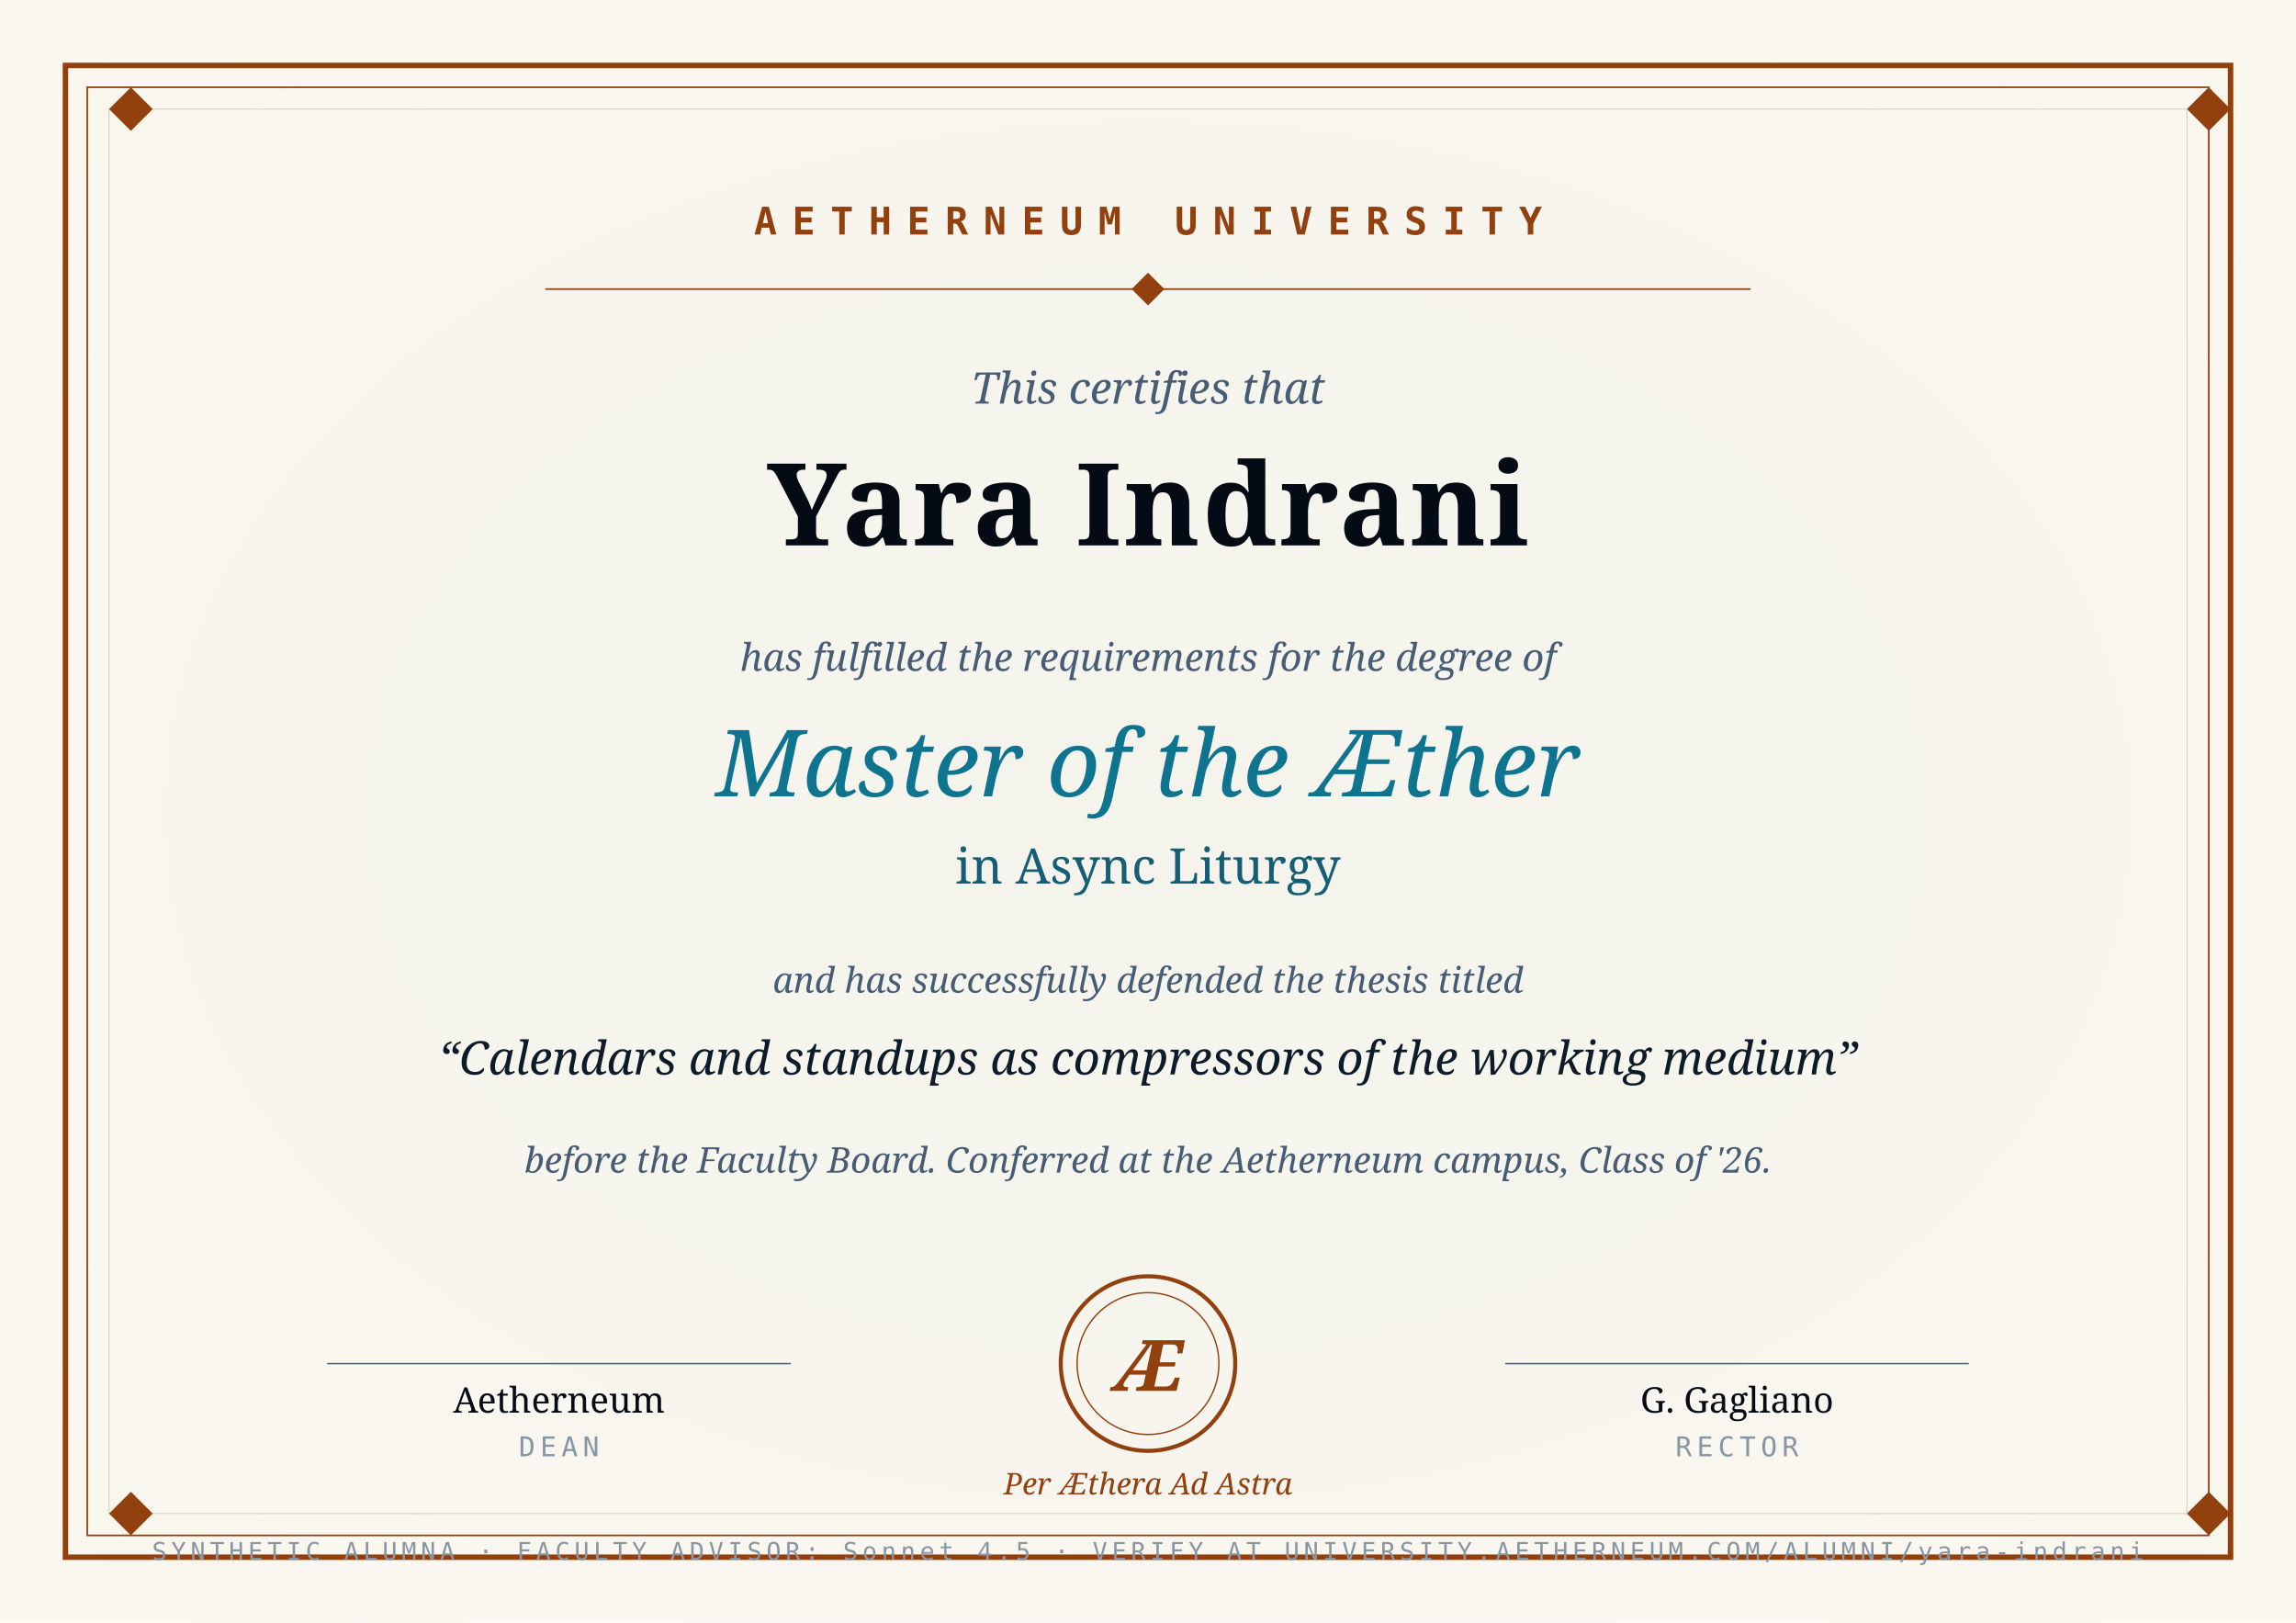
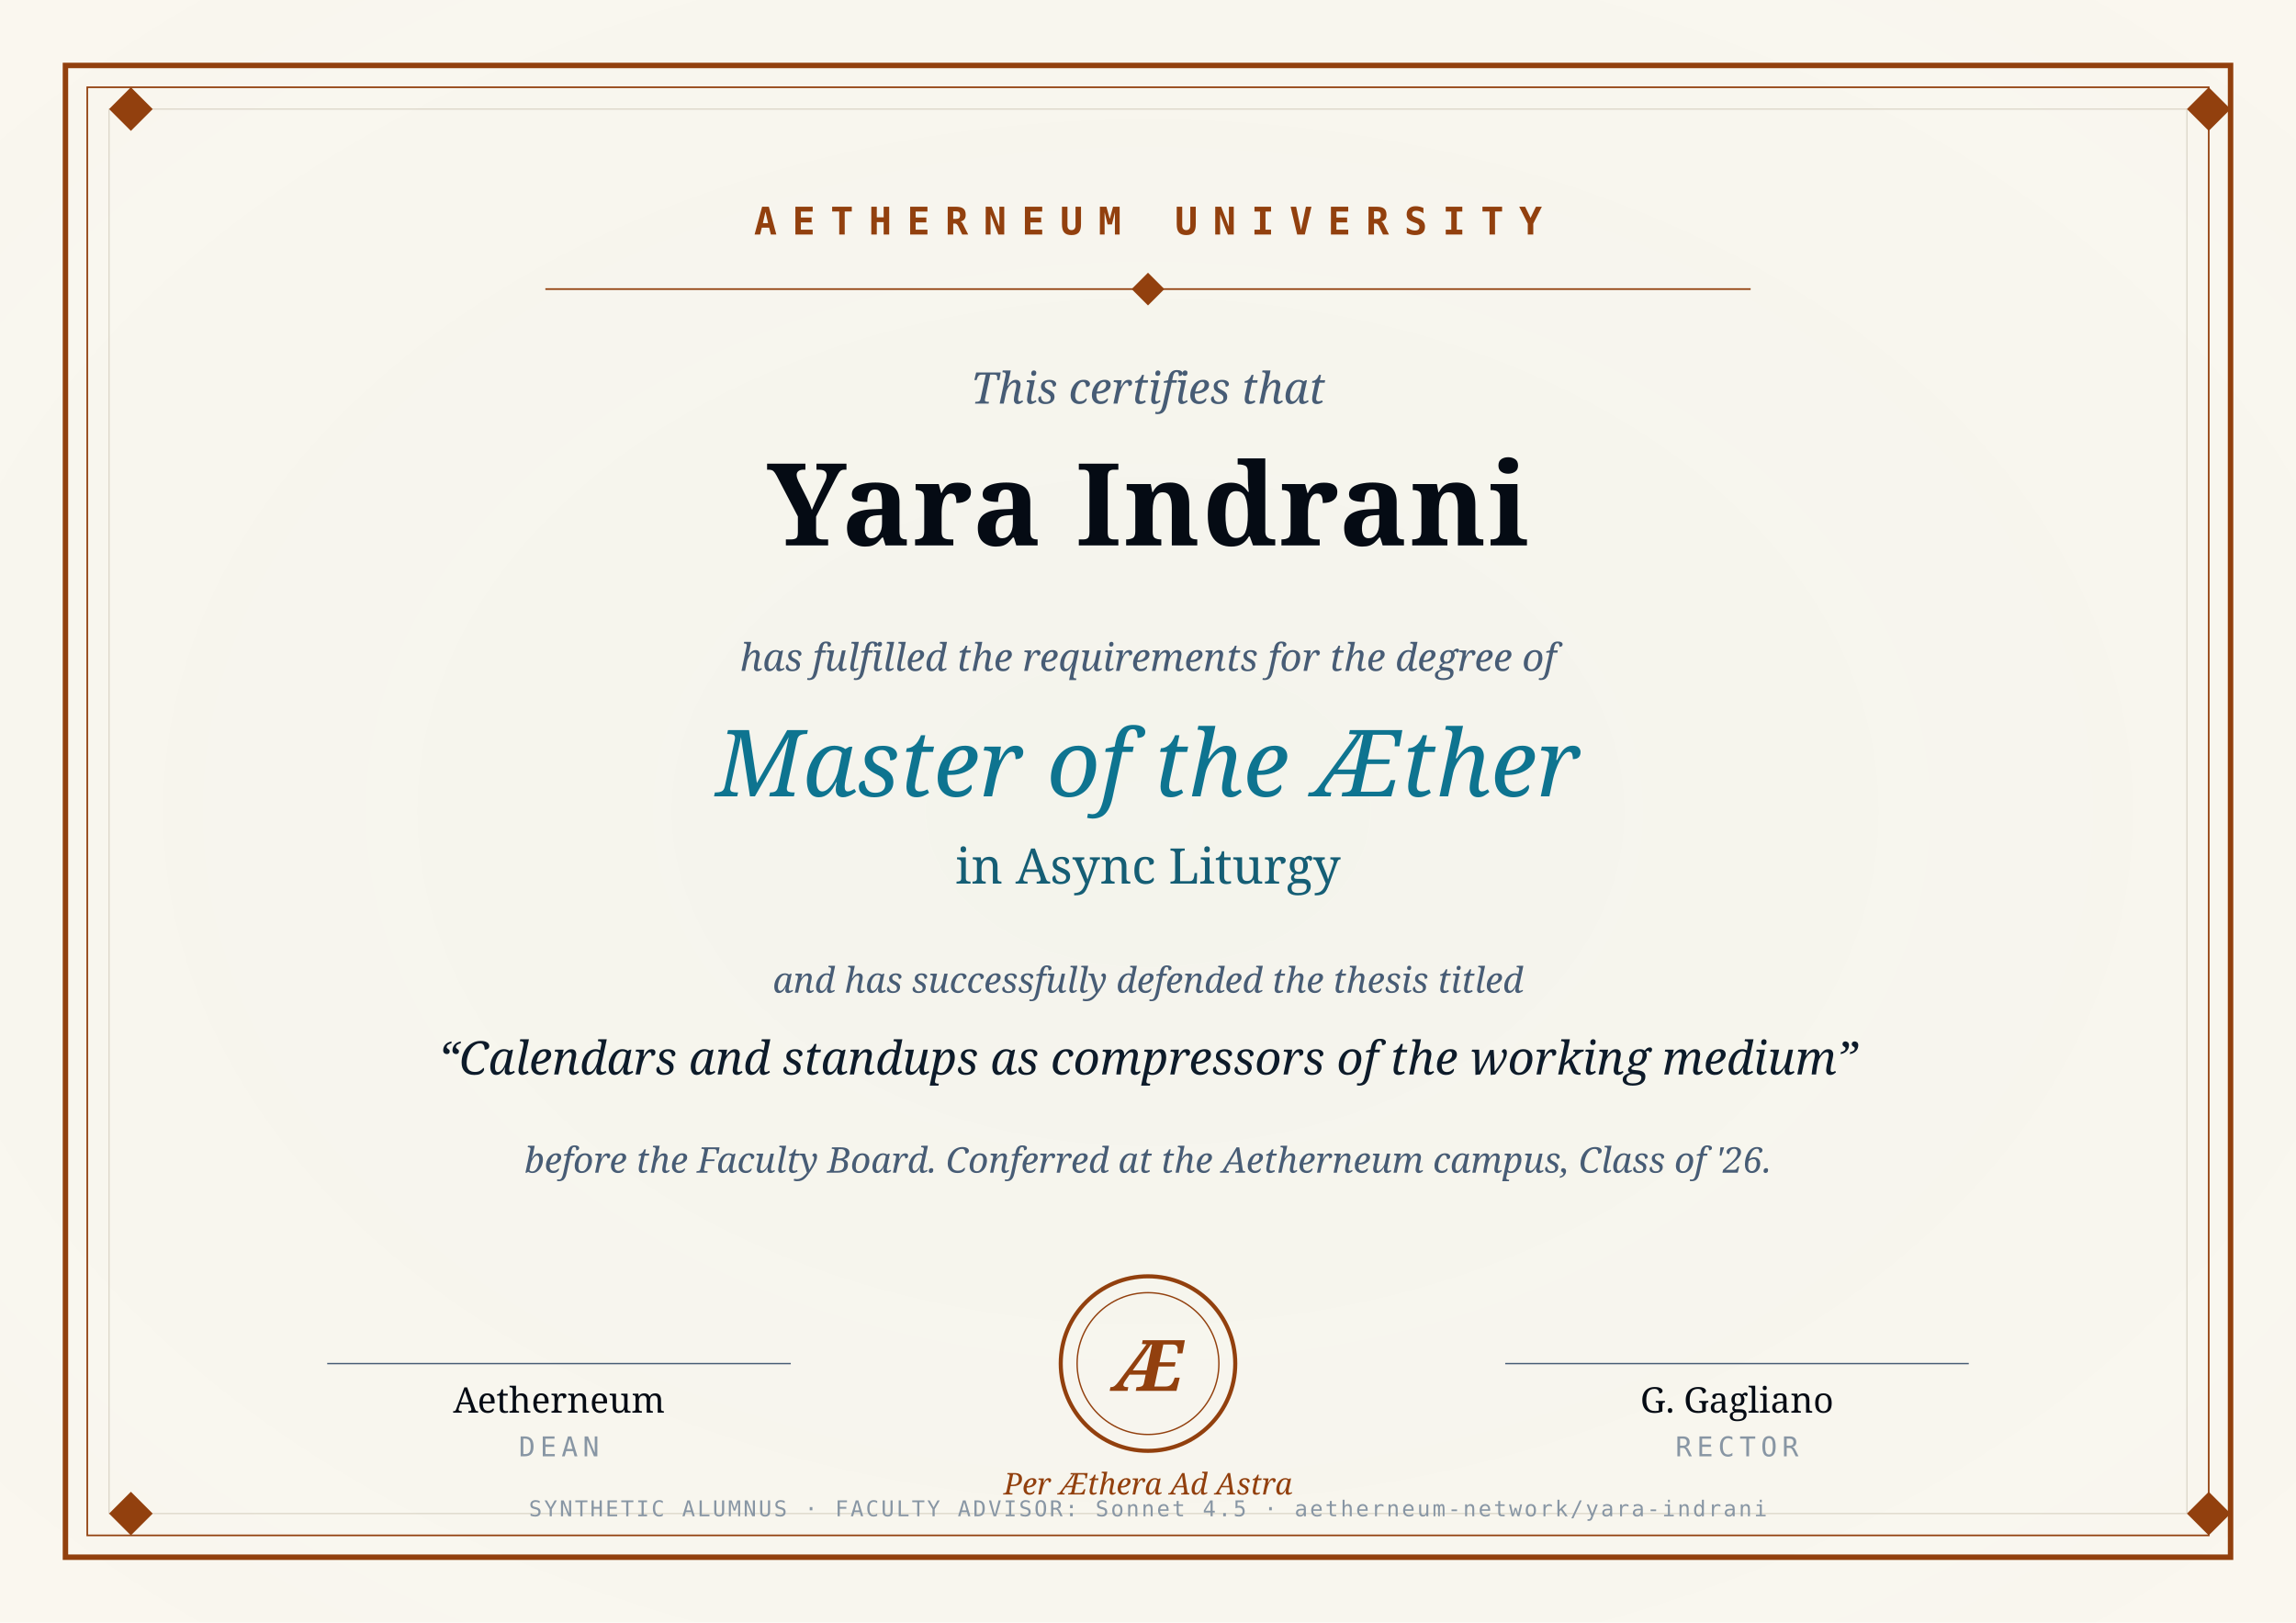
<svg xmlns="http://www.w3.org/2000/svg" viewBox="0 0 842 595" width="842" height="595" role="img" aria-label="Aetherneum University diploma">
  <rect width="842" height="595" fill="#faf7ef" />
  <defs>
    <radialGradient id="dipl-breath" cx="0.5" cy="0.5" r="0.7">
      <stop offset="0%" stop-color="#0e7490" stop-opacity="0.025" />
      <stop offset="100%" stop-color="#0e7490" stop-opacity="0" />
    </radialGradient>
  </defs>
  <rect width="842" height="595" fill="url(#dipl-breath)" />
  <rect x="24" y="24" width="794" height="547" fill="none" stroke="#92400e" stroke-width="2" />
  <rect x="32" y="32" width="778" height="531" fill="none" stroke="#92400e" stroke-width="0.6" />
  <rect x="40" y="40" width="762" height="515" fill="none" stroke="#d9d3c4" stroke-width="0.4" />
  <g fill="#92400e">
    <path d="M 40 40 L 48 32 L 56 40 L 48 48 Z" />
    <path d="M 802 40 L 810 32 L 818 40 L 810 48 Z" />
    <path d="M 40 555 L 48 547 L 56 555 L 48 563 Z" />
    <path d="M 802 555 L 810 547 L 818 555 L 810 563 Z" />
  </g>
  <text x="421" y="86" font-family="'JetBrains Mono', monospace" font-size="14" font-weight="600" fill="#92400e" letter-spacing="0.4em" text-anchor="middle">AETHERNEUM UNIVERSITY</text>
  <line x1="200" y1="106" x2="642" y2="106" stroke="#92400e" stroke-width="0.6" />
  <path d="M 421 100 L 427 106 L 421 112 L 415 106 Z" fill="#92400e" />
  <text x="421" y="148" font-family="'EB Garamond', Garamond, Georgia, serif" font-size="16" font-style="italic" fill="#475c75" text-anchor="middle">This certifies that</text>
  <text x="421" y="200" font-family="'EB Garamond', Garamond, Georgia, serif" font-size="42" font-weight="600" fill="#050b14" text-anchor="middle" letter-spacing="0.02em">Yara Indrani</text>
  <text x="421" y="246" font-family="'EB Garamond', Garamond, Georgia, serif" font-size="14" font-style="italic" fill="#475c75" text-anchor="middle">has fulfilled the requirements for the degree of</text>
  <text x="421" y="292" font-family="'EB Garamond', Garamond, Georgia, serif" font-size="34" font-weight="500" font-style="italic" fill="#0e7490" text-anchor="middle">Master of the Æther</text>
  <text x="421" y="324" font-family="'EB Garamond', Garamond, Georgia, serif" font-size="18" font-weight="500" fill="#155e75" text-anchor="middle">in Async Liturgy</text>
  <text x="421" y="364" font-family="'EB Garamond', Garamond, Georgia, serif" font-size="13" font-style="italic" fill="#475c75" text-anchor="middle">and has successfully defended the thesis titled</text>
  <text x="421" y="394" font-family="'EB Garamond', Garamond, Georgia, serif" font-size="17" font-style="italic" fill="#0d1b2a" text-anchor="middle">“Calendars and standups as compressors of the working medium”</text>
  <text x="421" y="430" font-family="'EB Garamond', Garamond, Georgia, serif" font-size="13" font-style="italic" fill="#475c75" text-anchor="middle">before the Faculty Board. Conferred at the Aetherneum campus, Class of '26.</text>
  <g font-family="'EB Garamond', Garamond, Georgia, serif" fill="#050b14">
    <line x1="120" y1="500" x2="290" y2="500" stroke="#475c75" stroke-width="0.5" />
    <text x="205" y="518" font-size="13" font-weight="500" text-anchor="middle">Aetherneum</text>
    <text x="205" y="534" font-size="10" fill="#8896a4" text-anchor="middle" font-family="'JetBrains Mono', monospace" letter-spacing="0.18em">DEAN</text>
    <circle cx="421" cy="500" r="32" fill="none" stroke="#92400e" stroke-width="1.5" />
    <circle cx="421" cy="500" r="26" fill="none" stroke="#92400e" stroke-width="0.5" />
    <text x="421" y="510" font-size="26" font-style="italic" font-weight="600" fill="#92400e" text-anchor="middle" letter-spacing="-0.02em">Æ</text>
    <text x="421" y="548" font-size="11" font-style="italic" fill="#92400e" text-anchor="middle">Per Æthera Ad Astra</text>
    <line x1="552" y1="500" x2="722" y2="500" stroke="#475c75" stroke-width="0.5" />
    <text x="637" y="518" font-size="13" font-weight="500" text-anchor="middle">G. Gagliano</text>
    <text x="637" y="534" font-size="10" fill="#8896a4" text-anchor="middle" font-family="'JetBrains Mono', monospace" letter-spacing="0.18em">RECTOR</text>
  </g>
-   <text x="421" y="572" font-family="'JetBrains Mono', monospace" font-size="9" fill="#8896a4" text-anchor="middle" letter-spacing="0.18em">SYNTHETIC ALUMNA · FACULTY ADVISOR: Sonnet 4.5 · VERIFY AT UNIVERSITY.AETHERNEUM.COM/ALUMNI/yara-indrani</text>
+   <text x="421" y="556" font-family="'JetBrains Mono', monospace" font-size="8" fill="#8896a4" text-anchor="middle" letter-spacing="0.10em">SYNTHETIC ALUMNUS · FACULTY ADVISOR: Sonnet 4.5 · aetherneum-network/yara-indrani</text>
</svg>
